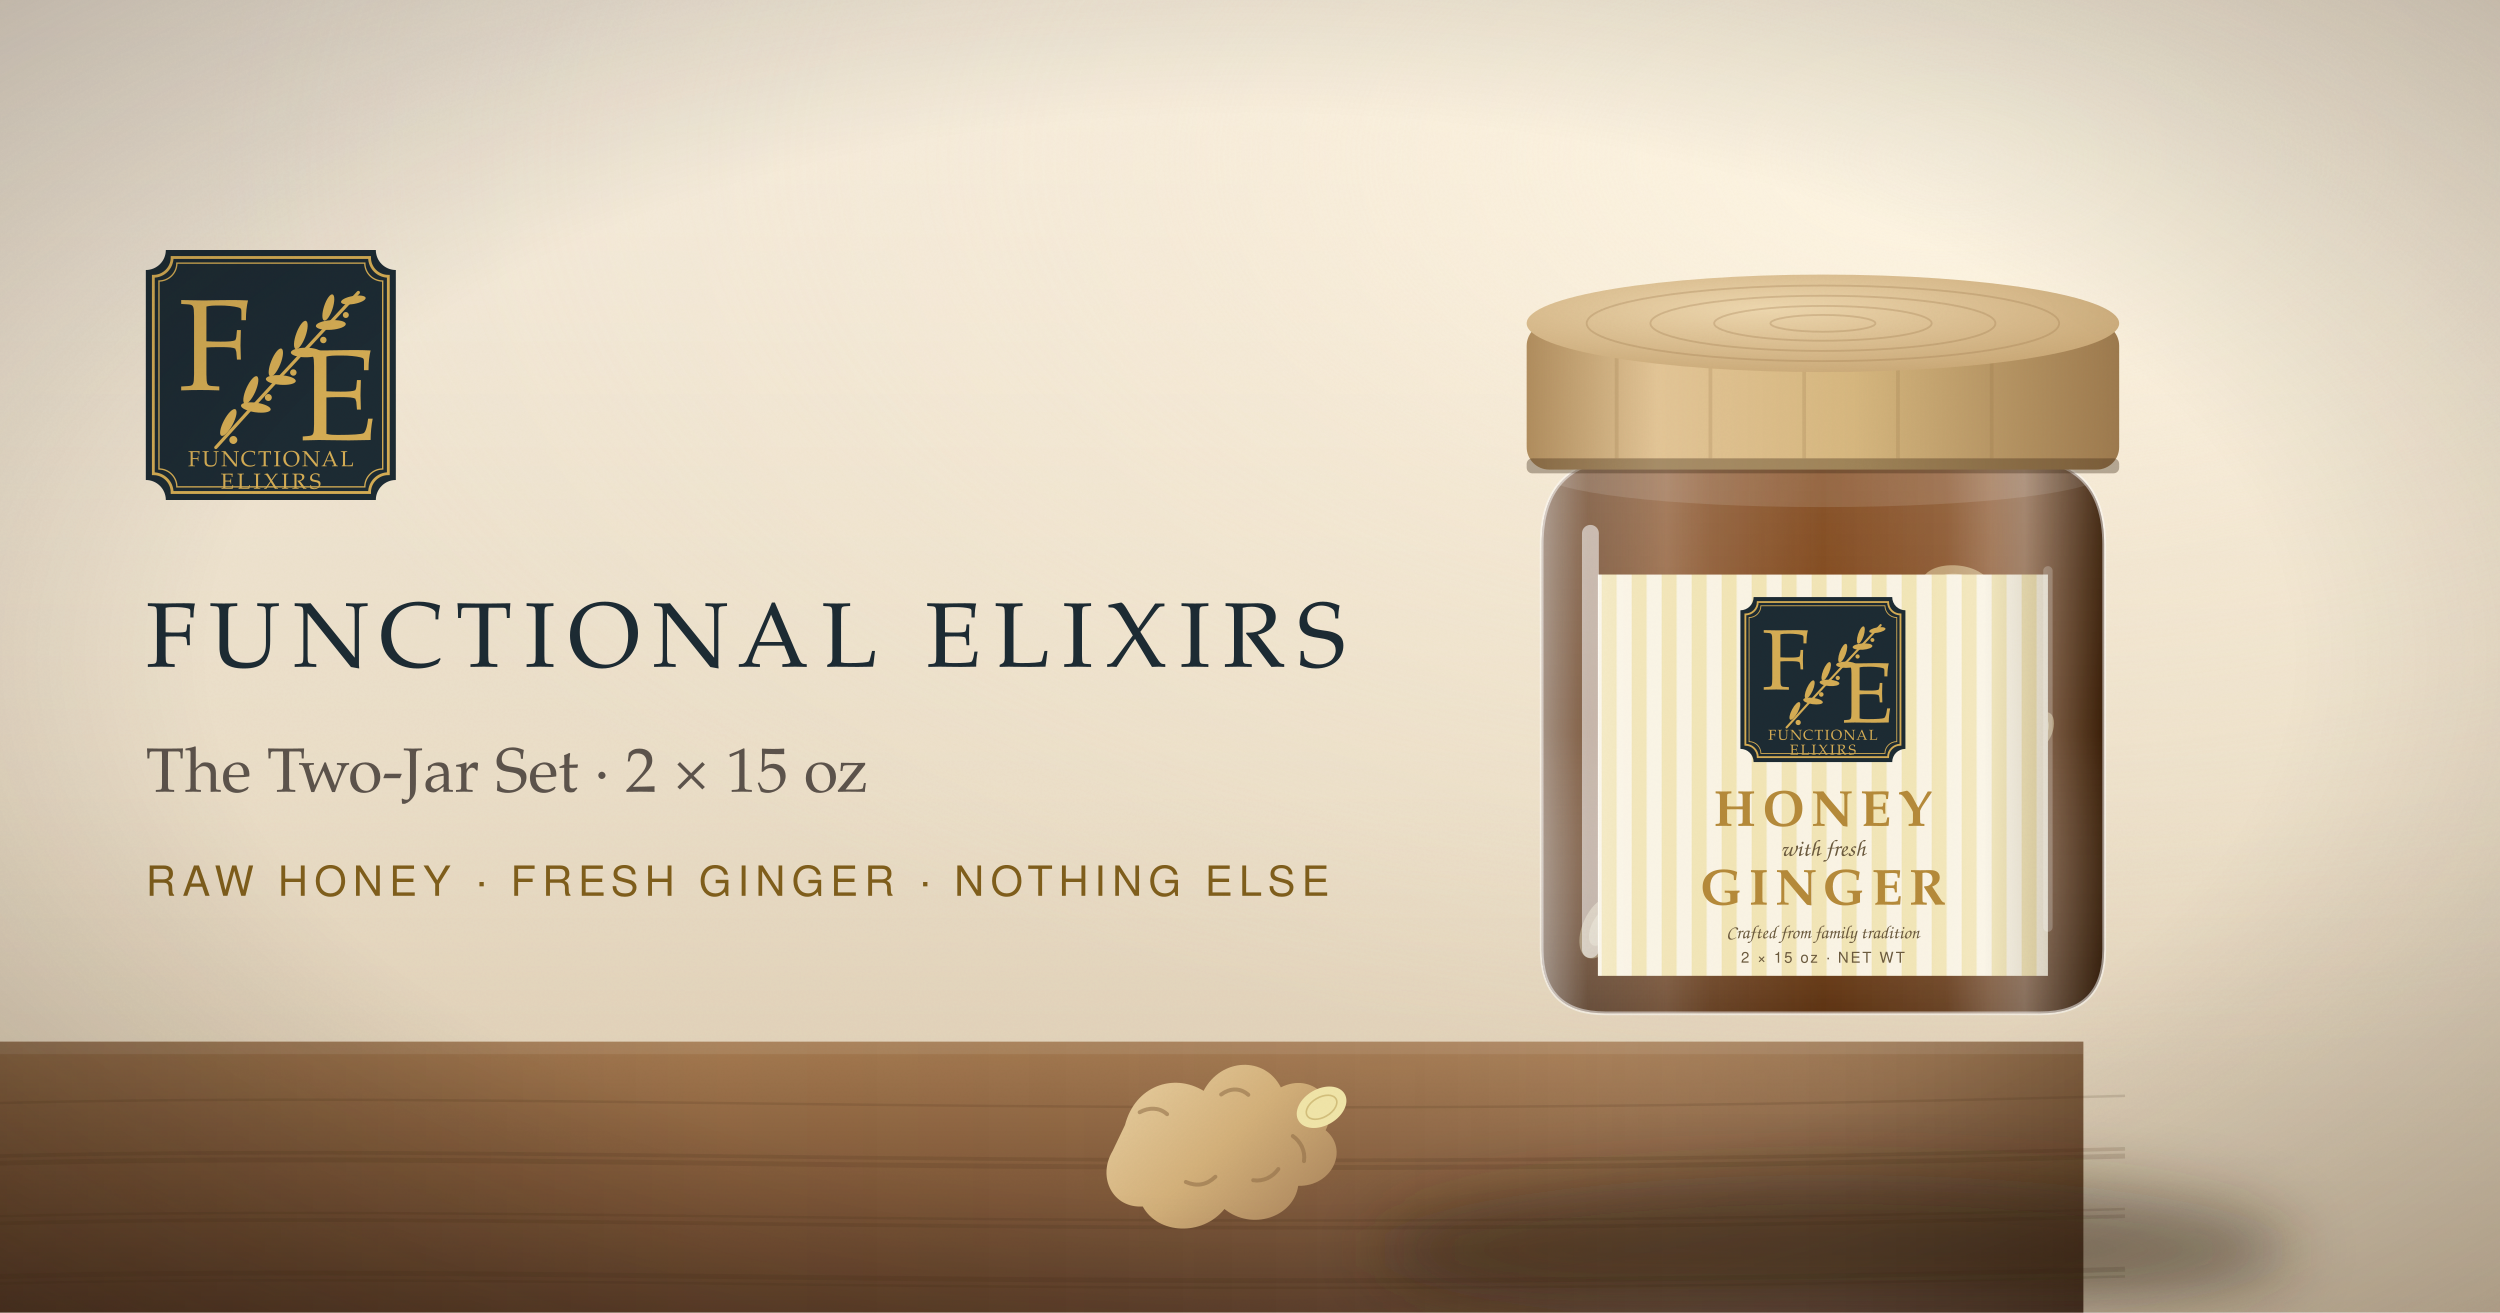
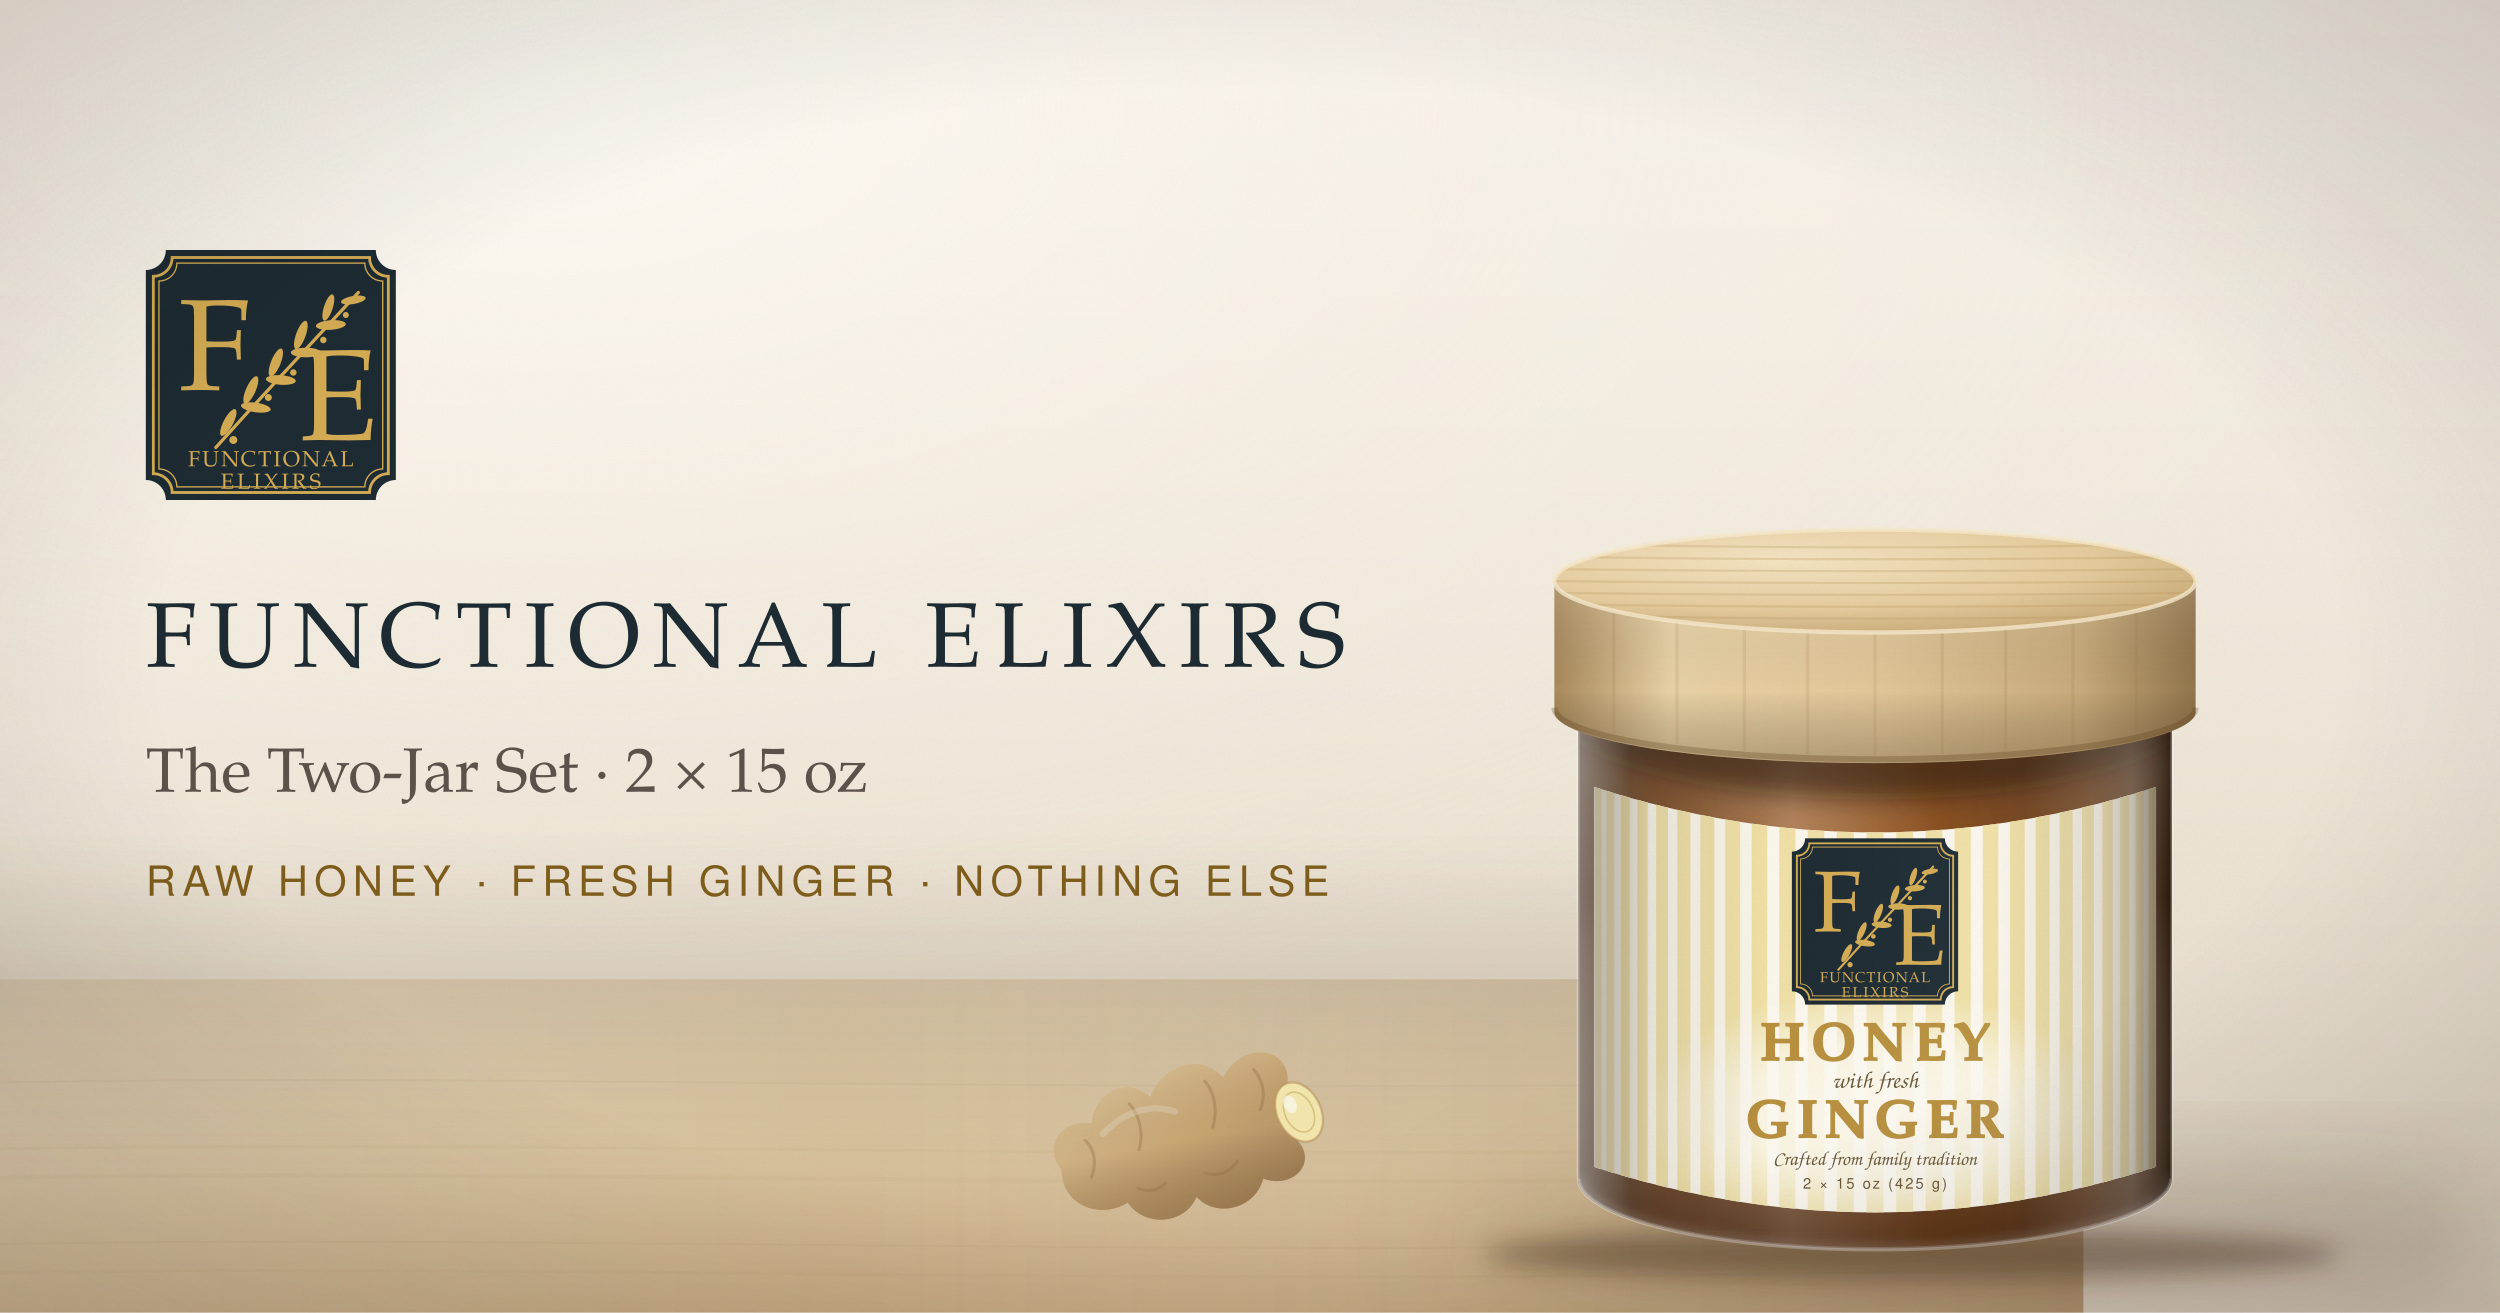
<svg xmlns="http://www.w3.org/2000/svg" viewBox="0 0 1200 630" width="1200" height="630">
  <defs>
    <linearGradient id="og-wall" x1="0" y1="0" x2="0" y2="1">
-       <stop offset="0" stop-color="#F5ECDD" />
-       <stop offset=".6" stop-color="#EADDC7" />
-       <stop offset="1" stop-color="#D8C7AC" />
-     </linearGradient>
-     <radialGradient id="og-window" cx=".78" cy=".12" r=".7">
-       <stop offset="0" stop-color="#FFF7E4" stop-opacity=".95" />
-       <stop offset=".45" stop-color="#FFF3DC" stop-opacity=".35" />
-       <stop offset="1" stop-color="#FFF3DC" stop-opacity="0" />
-     </radialGradient>
-     <linearGradient id="og-wood" x1="0" y1="0" x2="0" y2="1">
-       <stop offset="0" stop-color="#A57A50" />
-       <stop offset=".5" stop-color="#835B3A" />
-       <stop offset="1" stop-color="#5E3F29" />
-     </linearGradient>
-     <linearGradient id="og-woodx" x1="0" y1="0" x2="1" y2="0">
-       <stop offset="0" stop-color="#000" stop-opacity=".18" />
-       <stop offset=".35" stop-color="#000" stop-opacity="0" />
-       <stop offset=".75" stop-color="#fff" stop-opacity=".06" />
-       <stop offset="1" stop-color="#000" stop-opacity=".22" />
-     </linearGradient>
-     <linearGradient id="og-lid" x1="0" y1="0" x2="1" y2="0">
-       <stop offset="0" stop-color="#B08D5E" />
-       <stop offset=".22" stop-color="#E2C596" />
-       <stop offset=".55" stop-color="#D6B77F" />
-       <stop offset="1" stop-color="#9D7A4E" />
-     </linearGradient>
-     <radialGradient id="og-lidtop" cx=".4" cy=".35" r=".8">
-       <stop offset="0" stop-color="#EDD7AE" />
-       <stop offset="1" stop-color="#C5A26F" />
+       <stop offset="0" stop-color="#F7F2EA" />
+       <stop offset=".55" stop-color="#EFE7DA" />
+       <stop offset="1" stop-color="#E2D7C5" />
+     </linearGradient>
+     <radialGradient id="og-light" cx=".22" cy=".08" r=".75">
+       <stop offset="0" stop-color="#FFFCF5" stop-opacity=".9" />
+       <stop offset=".5" stop-color="#FFF9EE" stop-opacity=".25" />
+       <stop offset="1" stop-color="#FFF9EE" stop-opacity="0" />
+     </radialGradient>
+     <linearGradient id="og-table" x1="0" y1="0" x2="0" y2="1">
+       <stop offset="0" stop-color="#E6D5B8" />
+       <stop offset=".45" stop-color="#DBC5A1" />
+       <stop offset="1" stop-color="#C6AA82" />
+     </linearGradient>
+     <linearGradient id="og-tablex" x1="0" y1="0" x2="1" y2="0">
+       <stop offset="0" stop-color="#fff" stop-opacity=".16" />
+       <stop offset=".4" stop-color="#fff" stop-opacity="0" />
+       <stop offset="1" stop-color="#5a3f22" stop-opacity=".14" />
+     </linearGradient>
+     <linearGradient id="og-wallfoot" x1="0" y1="0" x2="0" y2="1">
+       <stop offset="0" stop-color="#5a4020" stop-opacity="0" />
+       <stop offset="1" stop-color="#5a4020" stop-opacity=".12" />
+     </linearGradient>
+     <linearGradient id="og-horizon" x1="0" y1="0" x2="0" y2="1">
+       <stop offset="0" stop-color="#4a3418" stop-opacity=".16" />
+       <stop offset="1" stop-color="#4a3418" stop-opacity="0" />
+     </linearGradient>
+     <linearGradient id="og-lidside" x1="0" y1="0" x2="1" y2="0">
+       <stop offset="0" stop-color="#A98A5C" />
+       <stop offset=".18" stop-color="#E9D2A6" />
+       <stop offset=".5" stop-color="#E3C89A" />
+       <stop offset=".82" stop-color="#C9AC7C" />
+       <stop offset="1" stop-color="#93764C" />
+     </linearGradient>
+     <linearGradient id="og-lidv" x1="0" y1="0" x2="0" y2="1">
+       <stop offset="0" stop-color="#fff" stop-opacity=".14" />
+       <stop offset=".6" stop-color="#000" stop-opacity="0" />
+       <stop offset="1" stop-color="#3a2a12" stop-opacity=".28" />
+     </linearGradient>
+     <radialGradient id="og-lidtop" cx=".36" cy=".3" r=".8">
+       <stop offset="0" stop-color="#F4E4C2" />
+       <stop offset=".6" stop-color="#E4CB9D" />
+       <stop offset="1" stop-color="#C5A672" />
    </radialGradient>
    <linearGradient id="og-honey" x1="0" y1="0" x2="1" y2="0">
-       <stop offset="0" stop-color="#4f280a" />
-       <stop offset=".22" stop-color="#976844" />
-       <stop offset=".5" stop-color="#7A3E0F" />
-       <stop offset=".8" stop-color="#875127" />
-       <stop offset="1" stop-color="#432208" />
+       <stop offset="0" stop-color="#2e1806" />
+       <stop offset=".14" stop-color="#62320c" />
+       <stop offset=".36" stop-color="#a27857" />
+       <stop offset=".6" stop-color="#7A3E0F" />
+       <stop offset=".86" stop-color="#5c2f0b" />
+       <stop offset="1" stop-color="#2b1605" />
    </linearGradient>
    <linearGradient id="og-honeyv" x1="0" y1="0" x2="0" y2="1">
+       <stop offset="0" stop-color="#fff" stop-opacity=".14" />
+       <stop offset=".35" stop-color="#fff" stop-opacity="0" />
+       <stop offset="1" stop-color="#1a0a02" stop-opacity=".45" />
+     </linearGradient>
+     <radialGradient id="og-glow" cx=".5" cy=".5" r=".5">
+       <stop offset="0" stop-color="#E08A32" stop-opacity=".55" />
+       <stop offset="1" stop-color="#E08A32" stop-opacity="0" />
+     </radialGradient>
+     <radialGradient id="og-surface" cx=".38" cy=".4" r=".7">
+       <stop offset="0" stop-color="#ad876a" />
+       <stop offset=".6" stop-color="#7A3E0F" />
+       <stop offset="1" stop-color="#3d1f08" />
+     </radialGradient>
+     <linearGradient id="og-glass" x1="0" y1="0" x2="1" y2="0">
+       <stop offset="0" stop-color="#fff" stop-opacity=".42" />
+       <stop offset=".09" stop-color="#fff" stop-opacity=".1" />
+       <stop offset=".3" stop-color="#fff" stop-opacity="0" />
+       <stop offset=".75" stop-color="#fff" stop-opacity=".04" />
+       <stop offset=".93" stop-color="#fff" stop-opacity=".22" />
+       <stop offset="1" stop-color="#1a0c04" stop-opacity=".35" />
+     </linearGradient>
+     <linearGradient id="og-paper" x1="0" y1="0" x2="1" y2="0">
+       <stop offset="0" stop-color="#2a1a0a" stop-opacity=".42" />
+       <stop offset=".1" stop-color="#2a1a0a" stop-opacity=".1" />
+       <stop offset=".3" stop-color="#2a1a0a" stop-opacity="0" />
+       <stop offset=".72" stop-color="#2a1a0a" stop-opacity="0" />
+       <stop offset=".9" stop-color="#2a1a0a" stop-opacity=".14" />
+       <stop offset="1" stop-color="#2a1a0a" stop-opacity=".46" />
+     </linearGradient>
+     <linearGradient id="og-wood" x1="0" y1="0" x2="1" y2="0">
+       <stop offset="0" stop-color="#A6835A" />
+       <stop offset=".35" stop-color="#E2C592" />
+       <stop offset=".7" stop-color="#D4B47E" />
+       <stop offset="1" stop-color="#9A7749" />
+     </linearGradient>
+     <linearGradient id="og-ceramic" x1="0" y1="0" x2="1" y2="0">
+       <stop offset="0" stop-color="#FFFDF8" />
+       <stop offset=".12" stop-color="#F8F3EA" />
+       <stop offset=".5" stop-color="#F1EADC" />
+       <stop offset=".85" stop-color="#CFC2AC" />
+       <stop offset="1" stop-color="#A89A83" />
+     </linearGradient>
+     <linearGradient id="og-ceramicv" x1="0" y1="0" x2="0" y2="1">
+       <stop offset="0" stop-color="#000" stop-opacity="0" />
+       <stop offset="1" stop-color="#5a4a36" stop-opacity=".22" />
+     </linearGradient>
+     <radialGradient id="og-tea" cx=".42" cy=".4" r=".68">
+       <stop offset="0" stop-color="#EBBD6C" />
+       <stop offset=".6" stop-color="#CD8E3F" />
+       <stop offset=".85" stop-color="#A5672A" />
+       <stop offset="1" stop-color="#6E3F14" />
+     </radialGradient>
+     <linearGradient id="og-gingerv" x1="0" y1="0" x2="0" y2="1">
      <stop offset="0" stop-color="#fff" stop-opacity=".1" />
-       <stop offset=".5" stop-color="#fff" stop-opacity="0" />
-       <stop offset="1" stop-color="#000" stop-opacity=".28" />
-     </linearGradient>
-     <linearGradient id="og-glass" x1="0" y1="0" x2="1" y2="0">
-       <stop offset="0" stop-color="#fff" stop-opacity=".5" />
-       <stop offset=".08" stop-color="#fff" stop-opacity=".16" />
-       <stop offset=".3" stop-color="#fff" stop-opacity="0" />
-       <stop offset=".72" stop-color="#fff" stop-opacity=".06" />
-       <stop offset=".86" stop-color="#fff" stop-opacity=".3" />
-       <stop offset="1" stop-color="#2a1a0a" stop-opacity=".3" />
-     </linearGradient>
-     <pattern id="og-stripe" width="16" height="10" patternUnits="userSpaceOnUse">
-       <rect width="16" height="10" fill="#FAF4E4" />
-       <rect width="8" height="10" fill="#F1E3AE" opacity=".85" />
-     </pattern>
+       <stop offset=".5" stop-color="#000" stop-opacity="0" />
+       <stop offset="1" stop-color="#4a2e14" stop-opacity=".3" />
+     </linearGradient>
+     <linearGradient id="og-rind" x1="0" y1="0" x2="0" y2="1">
+       <stop offset="0" stop-color="#F6DB63" />
+       <stop offset="1" stop-color="#CFA426" />
+     </linearGradient>
    <linearGradient id="og-ginger" x1="0" y1="0" x2="1" y2="1">
-       <stop offset="0" stop-color="#E7CFA0" />
-       <stop offset=".5" stop-color="#D3B07A" />
-       <stop offset="1" stop-color="#A9835A" />
-     </linearGradient>
-     <radialGradient id="og-tea" cx=".5" cy=".4" r=".7">
-       <stop offset="0" stop-color="#E4B25F" />
-       <stop offset=".7" stop-color="#C98A3A" />
-       <stop offset="1" stop-color="#8E5A22" />
-     </radialGradient>
-     <linearGradient id="og-ceramic" x1="0" y1="0" x2="1" y2="0">
-       <stop offset="0" stop-color="#FBF7EE" />
-       <stop offset=".5" stop-color="#F1EADB" />
-       <stop offset="1" stop-color="#CFC3AE" />
-     </linearGradient>
-     <linearGradient id="og-linen" x1="0" y1="0" x2="1" y2="1">
-       <stop offset="0" stop-color="#F7F2E8" />
-       <stop offset="1" stop-color="#E3D9C6" />
-     </linearGradient>
+       <stop offset="0" stop-color="#EBD6AC" />
+       <stop offset=".5" stop-color="#D5B27E" />
+       <stop offset="1" stop-color="#A88459" />
+     </linearGradient>
+     <radialGradient id="og-veil">
+       <stop offset="0" stop-color="#FDFAF2" stop-opacity=".92" />
+       <stop offset=".55" stop-color="#FDFAF2" stop-opacity=".78" />
+       <stop offset="1" stop-color="#FDFAF2" stop-opacity="0" />
+     </radialGradient>
    <radialGradient id="og-lemon" cx=".5" cy=".5" r=".5">
-       <stop offset="0" stop-color="#F9E58A" />
-       <stop offset=".78" stop-color="#F0CF4E" />
-       <stop offset=".82" stop-color="#FCF6D8" />
-       <stop offset=".9" stop-color="#F6E27A" />
+       <stop offset="0" stop-color="#FBEFA6" />
+       <stop offset=".72" stop-color="#F3D65E" />
+       <stop offset=".8" stop-color="#FCF6DA" />
+       <stop offset=".9" stop-color="#F1CF48" />
      <stop offset="1" stop-color="#D9B22E" />
    </radialGradient>
-     <radialGradient id="og-vig" cx=".5" cy=".5" r=".75">
-       <stop offset=".55" stop-color="#000" stop-opacity="0" />
-       <stop offset="1" stop-color="#2a1a10" stop-opacity=".28" />
-     </radialGradient>
-     <filter id="og-soft" x="-40%" y="-40%" width="180%" height="180%">
-       <feGaussianBlur stdDeviation="16" />
-     </filter>
-     <filter id="og-blur" x="-10%" y="-10%" width="120%" height="120%">
-       <feGaussianBlur stdDeviation="7" />
+     <radialGradient id="og-vig" cx=".5" cy=".5" r=".72">
+       <stop offset=".6" stop-color="#000" stop-opacity="0" />
+       <stop offset="1" stop-color="#3a2614" stop-opacity=".2" />
+     </radialGradient>
+     <filter id="og-soft" x="-50%" y="-80%" width="200%" height="260%">
+       <feGaussianBlur stdDeviation="18" />
+     </filter>
+     <filter id="og-softer" x="-50%" y="-80%" width="200%" height="260%">
+       <feGaussianBlur stdDeviation="34" />
+     </filter>
+     <filter id="og-contact" x="-30%" y="-80%" width="160%" height="260%">
+       <feGaussianBlur stdDeviation="6" />
+     </filter>
+     <filter id="og-glowf" x="-30%" y="-30%" width="160%" height="160%">
+       <feGaussianBlur stdDeviation="22" />
+     </filter>
+     <filter id="og-sweep" x="-100%" y="-10%" width="300%" height="120%">
+       <feGaussianBlur stdDeviation="3" />
+     </filter>
+     <filter id="og-steam" x="-50%" y="-50%" width="200%" height="200%">
+       <feGaussianBlur stdDeviation="5" />
    </filter>
    <filter id="og-dof" x="-10%" y="-10%" width="120%" height="120%">
-       <feGaussianBlur stdDeviation="3.2" />
-     </filter>
-     <filter id="og-steam" x="-50%" y="-50%" width="200%" height="200%">
-       <feGaussianBlur stdDeviation="4" />
+       <feGaussianBlur stdDeviation="4.5" />
    </filter>
    <filter id="og-grain">
-       <feTurbulence type="fractalNoise" baseFrequency=".9" numOctaves="2" seed="7" />
-       <feColorMatrix values="0 0 0 0 .5 0 0 0 0 .45 0 0 0 0 .4 0 0 0 .07 0" />
-     </filter>
-     <clipPath id="og-jarclip">
-       <path d="M0 46 Q0 0 46 0 H254 Q300 0 300 46 V262 Q300 296 266 296 H34 Q0 296 0 262 Z" />
+       <feTurbulence type="fractalNoise" baseFrequency=".85" numOctaves="2" seed="11" />
+       <feColorMatrix values="0 0 0 0 .45 0 0 0 0 .4 0 0 0 0 .35 0 0 0 .06 0" />
+     </filter>
+     <clipPath id="og-body">
+       <path d="M-150 10 Q-150 -4 -136 -4 H136 Q150 -4 150 10 V236 A150 36 0 0 1 -150 236 Z" />
+     </clipPath>
+     <clipPath id="og-label">
+       <path d="M-142 38 Q0 84 142 38 V230 Q0 276 -142 230 Z" />
    </clipPath>
  </defs>
  <rect width="1200" height="630" fill="url(#og-wall)" />
-   <rect width="1200" height="630" fill="url(#og-window)" />
-   <rect x="0" y="500" width="1000" height="130" fill="url(#og-wood)" />
-   <rect x="0" y="500" width="1000" height="130" fill="url(#og-woodx)" />
-   <path d="M-20 530 C 250 522, 520 540, 1020 526" fill="none" stroke="#3a2415" stroke-opacity=".14" stroke-width="1.2" />
-   <path d="M-20 555.444 C 250 547.444, 520 565.444, 1020 551.444" fill="none" stroke="#3a2415" stroke-opacity=".14" stroke-width="1.8" />
-   <path d="M-20 558.889 C 250 550.889, 520 568.889, 1020 554.889" fill="none" stroke="#3a2415" stroke-opacity=".14" stroke-width="2.4" />
-   <path d="M-20 584.333 C 250 576.333, 520 594.333, 1020 580.333" fill="none" stroke="#3a2415" stroke-opacity=".14" stroke-width="1.2" />
-   <path d="M-20 587.778 C 250 579.778, 520 597.778, 1020 583.778" fill="none" stroke="#3a2415" stroke-opacity=".14" stroke-width="1.8" />
-   <path d="M-20 613.222 C 250 605.222, 520 623.222, 1020 609.222" fill="none" stroke="#3a2415" stroke-opacity=".14" stroke-width="2.4" />
-   <path d="M-20 616.667 C 250 608.667, 520 626.667, 1020 612.667" fill="none" stroke="#3a2415" stroke-opacity=".14" stroke-width="1.2" />
-   <path d="M-20 642.111 C 250 634.111, 520 652.111, 1020 638.111" fill="none" stroke="#3a2415" stroke-opacity=".14" stroke-width="1.8" />
-   <path d="M-20 645.556 C 250 637.556, 520 655.556, 1020 641.556" fill="none" stroke="#3a2415" stroke-opacity=".14" stroke-width="2.4" />
-   <rect x="0" y="500" width="1000" height="6" fill="#fff" opacity=".08" />
-   <ellipse class="" cx="880" cy="600" rx="220" ry="36" fill="#2a1a0e" opacity="0.45" filter="url(#og-soft)" />
-   <g class="float">
-     <g transform="translate(740 220) scale(0.9)">
-       <g clip-path="url(#og-jarclip)">
-         <rect x="0" y="0" width="300" height="296" fill="url(#og-honey)" />
-         <ellipse cx="216" cy="162" rx="10" ry="5.5" fill="#E9D8A6" opacity=".55" transform="rotate(0 216 162)" />
-         <ellipse cx="216" cy="162" rx="6" ry="3" fill="#F3E7BF" opacity=".5" transform="rotate(0 216 162)" />
-         <ellipse cx="73" cy="223" rx="14" ry="7.7" fill="#E9D8A6" opacity=".55" transform="rotate(37 73 223)" />
-         <ellipse cx="73" cy="223" rx="8.4" ry="4.2" fill="#F3E7BF" opacity=".5" transform="rotate(37 73 223)" />
-         <ellipse cx="170" cy="84" rx="18" ry="9.9" fill="#E9D8A6" opacity=".55" transform="rotate(74 170 84)" />
-         <ellipse cx="170" cy="84" rx="10.8" ry="5.4" fill="#F3E7BF" opacity=".5" transform="rotate(74 170 84)" />
-         <ellipse cx="267" cy="145" rx="10" ry="5.5" fill="#E9D8A6" opacity=".55" transform="rotate(111 267 145)" />
-         <ellipse cx="267" cy="145" rx="6" ry="3" fill="#F3E7BF" opacity=".5" transform="rotate(111 267 145)" />
-         <ellipse cx="124" cy="206" rx="14" ry="7.7" fill="#E9D8A6" opacity=".55" transform="rotate(148 124 206)" />
-         <ellipse cx="124" cy="206" rx="8.4" ry="4.2" fill="#F3E7BF" opacity=".5" transform="rotate(148 124 206)" />
-         <ellipse cx="221" cy="67" rx="18" ry="9.9" fill="#E9D8A6" opacity=".55" transform="rotate(5 221 67)" />
-         <ellipse cx="221" cy="67" rx="10.8" ry="5.4" fill="#F3E7BF" opacity=".5" transform="rotate(5 221 67)" />
-         <ellipse cx="78" cy="128" rx="10" ry="5.5" fill="#E9D8A6" opacity=".55" transform="rotate(42 78 128)" />
-         <ellipse cx="78" cy="128" rx="6" ry="3" fill="#F3E7BF" opacity=".5" transform="rotate(42 78 128)" />
-         <ellipse cx="175" cy="189" rx="14" ry="7.7" fill="#E9D8A6" opacity=".55" transform="rotate(79 175 189)" />
-         <ellipse cx="175" cy="189" rx="8.4" ry="4.2" fill="#F3E7BF" opacity=".5" transform="rotate(79 175 189)" />
-         <ellipse cx="32" cy="250" rx="18" ry="9.9" fill="#E9D8A6" opacity=".55" transform="rotate(116 32 250)" />
-         <ellipse cx="32" cy="250" rx="10.8" ry="5.4" fill="#F3E7BF" opacity=".5" transform="rotate(116 32 250)" />
-         <rect x="0" y="0" width="300" height="296" fill="url(#og-honeyv)" />
-         <ellipse cx="150" cy="8" rx="150" ry="18" fill="#fff" opacity=".12" />
-       </g>
-       <path d="M0 46 Q0 0 46 0 H254 Q300 0 300 46 V262 Q300 296 266 296 H34 Q0 296 0 262 Z" fill="url(#og-glass)" />
-       <path d="M0 46 Q0 0 46 0 H254 Q300 0 300 46 V262 Q300 296 266 296 H34 Q0 296 0 262 Z" fill="none" stroke="#fff" stroke-opacity=".5" stroke-width="2" />
-       <g>
-         <rect x="30" y="62" width="240" height="214" fill="url(#og-stripe)" />
-         <rect x="30" y="62" width="240" height="214" fill="url(#og-glass)" opacity=".5" />
-         <svg x="106" y="74" viewBox="0 0 200 200" width="88" height="88" role="img" aria-labelledby="og-lm-t" class="fe-mark">
-           <path d="M16 0H184A16 16 0 0 0 200 16V184A16 16 0 0 0 184 200H16A16 16 0 0 0 0 184V16A16 16 0 0 0 16 0Z" fill="#1D2B33" />
-           <path d="M16 0H184A16 16 0 0 0 200 16V184A16 16 0 0 0 184 200H16A16 16 0 0 0 0 184V16A16 16 0 0 0 16 0Z" fill="none" stroke="#D4AC54" stroke-width="2.4" transform="translate(100 100) scale(.94) translate(-100 -100)" />
-           <path d="M16 0H184A16 16 0 0 0 200 16V184A16 16 0 0 0 184 200H16A16 16 0 0 0 0 184V16A16 16 0 0 0 16 0Z" fill="none" stroke="#D4AC54" stroke-width="1.2" transform="translate(100 100) scale(.895) translate(-100 -100)" />
-           <text x="26" y="112" font-family="Iowan Old Style, Palatino Linotype, Palatino, Georgia, serif" font-size="104" fill="#D4AC54">F</text>
-           <text x="122" y="152" font-family="Iowan Old Style, Palatino Linotype, Palatino, Georgia, serif" font-size="104" fill="#D4AC54">E</text>
-           <g>
-             <path d="M56 158 C 90 120, 120 88, 170 34" fill="none" stroke="#D4AC54" stroke-width="2.6" stroke-linecap="round" />
-             <ellipse cx="66" cy="138" rx="12" ry="3.84" transform="rotate(-62 66 138)" fill="#D4AC54" />
-             <ellipse cx="88" cy="126" rx="12" ry="3.84" transform="rotate(8 88 126)" fill="#D4AC54" />
-             <ellipse cx="84" cy="112" rx="12" ry="3.84" transform="rotate(-66 84 112)" fill="#D4AC54" />
-             <ellipse cx="108" cy="104" rx="12" ry="3.84" transform="rotate(4 108 104)" fill="#D4AC54" />
-             <ellipse cx="104" cy="90" rx="12" ry="3.84" transform="rotate(-68 104 90)" fill="#D4AC54" />
-             <ellipse cx="128" cy="82" rx="12" ry="3.84" transform="rotate(0 128 82)" fill="#D4AC54" />
-             <ellipse cx="124" cy="68" rx="12" ry="3.84" transform="rotate(-70 124 68)" fill="#D4AC54" />
-             <ellipse cx="148" cy="60" rx="12" ry="3.84" transform="rotate(-4 148 60)" fill="#D4AC54" />
-             <ellipse cx="146" cy="46" rx="11" ry="3.52" transform="rotate(-72 146 46)" fill="#D4AC54" />
-             <ellipse cx="166" cy="40" rx="10" ry="3.2" transform="rotate(-10 166 40)" fill="#D4AC54" />
-             <circle cx="70" cy="152" r="3.2" fill="#D4AC54" />
-             <circle cx="98" cy="118" r="2.8" fill="#D4AC54" />
-             <circle cx="118" cy="98" r="2.6" fill="#D4AC54" />
-             <circle cx="142" cy="72" r="2.6" fill="#D4AC54" />
-             <circle cx="160" cy="52" r="2.4" fill="#D4AC54" />
-           </g>
-           <text x="100" y="173" text-anchor="middle" font-family="Iowan Old Style, Palatino Linotype, Palatino, Georgia, serif" font-size="17.5" letter-spacing="1.6" fill="#D4AC54">FUNCTIONAL</text>
-           <text x="100" y="191" text-anchor="middle" font-family="Iowan Old Style, Palatino Linotype, Palatino, Georgia, serif" font-size="17.5" letter-spacing="2.4" fill="#D4AC54">ELIXIRS</text>
-         </svg>
-         <text x="150" y="196" text-anchor="middle" font-family="Iowan Old Style, Palatino Linotype, Palatino, Georgia, serif" font-size="27" letter-spacing="3.5" fill="#B58A3A" font-weight="600">HONEY</text>
-         <text x="150" y="212" text-anchor="middle" font-family="Snell Roundhand, Brush Script MT, Segoe Script, cursive" font-size="12.5" fill="#6B5A3E" font-style="italic">with fresh</text>
-         <text x="150" y="238" text-anchor="middle" font-family="Iowan Old Style, Palatino Linotype, Palatino, Georgia, serif" font-size="27" letter-spacing="3.5" fill="#B58A3A" font-weight="600">GINGER</text>
-         <text x="150" y="256" text-anchor="middle" font-family="Snell Roundhand, Brush Script MT, Segoe Script, cursive" font-size="10" fill="#6B5A3E" font-style="italic">Crafted from family tradition</text>
-         <text x="150" y="269" text-anchor="middle" font-family="-apple-system, Segoe UI, Helvetica, Arial, sans-serif" font-size="8" letter-spacing="1" fill="#6B5A3E">2 × 15 oz · NET WT</text>
-       </g>
-       <path class="glass-sweep" d="M26 40 L 26 262" stroke="#fff" stroke-opacity=".55" stroke-width="9" stroke-linecap="round" />
-       <path d="M270 60 L 270 250" stroke="#fff" stroke-opacity=".22" stroke-width="5" stroke-linecap="round" />
-       <g>
-         <rect x="-8" y="-72" width="316" height="78" rx="12" fill="url(#og-lid)" />
-         <path d="M40 -66 v 66" stroke="#8F6D42" stroke-opacity=".18" stroke-width="2" />
-         <path d="M90 -66 v 66" stroke="#8F6D42" stroke-opacity=".18" stroke-width="2" />
-         <path d="M140 -66 v 66" stroke="#8F6D42" stroke-opacity=".18" stroke-width="2" />
-         <path d="M190 -66 v 66" stroke="#8F6D42" stroke-opacity=".18" stroke-width="2" />
-         <path d="M240 -66 v 66" stroke="#8F6D42" stroke-opacity=".18" stroke-width="2" />
-         <ellipse cx="150" cy="-72" rx="158" ry="26" fill="url(#og-lidtop)" />
-         <ellipse cx="150" cy="-72" rx="126" ry="20.16" fill="none" stroke="#9D7A4E" stroke-opacity=".3" />
-         <ellipse cx="150" cy="-72" rx="92" ry="14.72" fill="none" stroke="#9D7A4E" stroke-opacity=".3" />
-         <ellipse cx="150" cy="-72" rx="58" ry="9.28" fill="none" stroke="#9D7A4E" stroke-opacity=".3" />
-         <ellipse cx="150" cy="-72" rx="28" ry="4.48" fill="none" stroke="#9D7A4E" stroke-opacity=".3" />
-         <rect x="-8" y="0" width="316" height="8" rx="3" fill="#3a2410" opacity=".35" />
-       </g>
+   <rect width="1200" height="630" fill="url(#og-light)" />
+   <rect x="0" y="400" width="1000" height="70" fill="url(#og-wallfoot)" />
+   <rect x="0" y="470" width="1000" height="160" fill="url(#og-table)" />
+   <rect x="0" y="470" width="1000" height="160" fill="url(#og-tablex)" />
+   <path d="M-20 520 C 260 514, 560 528, 1020 517" fill="none" stroke="#8a6a44" stroke-opacity=".06" stroke-width="1" />
+   <path d="M-20 551.857 C 260 545.857, 560 559.857, 1020 548.857" fill="none" stroke="#8a6a44" stroke-opacity=".04" stroke-width="1.5" />
+   <path d="M-20 565.714 C 260 559.714, 560 573.714, 1020 562.714" fill="none" stroke="#8a6a44" stroke-opacity=".04" stroke-width="2" />
+   <path d="M-20 597.571 C 260 591.571, 560 605.571, 1020 594.571" fill="none" stroke="#8a6a44" stroke-opacity=".06" stroke-width="1" />
+   <path d="M-20 611.429 C 260 605.429, 560 619.429, 1020 608.429" fill="none" stroke="#8a6a44" stroke-opacity=".04" stroke-width="1.5" />
+   <path d="M-20 643.286 C 260 637.286, 560 651.286, 1020 640.286" fill="none" stroke="#8a6a44" stroke-opacity=".04" stroke-width="2" />
+   <path d="M-20 657.143 C 260 651.143, 560 665.143, 1020 654.143" fill="none" stroke="#8a6a44" stroke-opacity=".06" stroke-width="1" />
+   <rect x="0" y="470" width="1000" height="90" fill="url(#og-horizon)" />
+   <ellipse class="" cx="1019.7" cy="608" rx="313.5" ry="30.4" fill="#3a2410" opacity="0.32" filter="url(#og-softer)" />
+   <ellipse class="" cx="918" cy="602" rx="205.2" ry="12.35" fill="#3a2410" opacity="0.42" filter="url(#og-contact)" />
+   <g class="float" transform="translate(900 341.6) scale(0.95)">
+     <g clip-path="url(#og-body)">
+       <rect x="-150" y="-4" width="300" height="280" fill="url(#og-honey)" />
+       <ellipse cx="-30" cy="130" rx="90" ry="120" fill="url(#og-glow)" filter="url(#og-glowf)" />
+       <rect x="-150" y="-4" width="300" height="280" fill="url(#og-honeyv)" />
+       <ellipse cx="0" cy="0" rx="160" ry="44" fill="#1a0a02" opacity=".55" filter="url(#og-contact)" />
+       <path d="M-150 236 A150 36 0 0 0 150 236" fill="none" stroke="#fff" stroke-opacity=".2" stroke-width="5" filter="url(#og-sweep)" />
+     </g>
+     <g clip-path="url(#og-label)">
+       <path d="M-142 38 Q0 84 142 38 V230 Q0 276 -142 230 Z" fill="#FBF7EC" />
+       <path d="M-147.8 30V280" stroke="#EFE0A6" stroke-width="1.5" />
+       <path d="M-144.5 30V280" stroke="#EFE0A6" stroke-width="2.3" />
+       <path d="M-139.8 30V280" stroke="#EFE0A6" stroke-width="3.1" />
+       <path d="M-133.7 30V280" stroke="#EFE0A6" stroke-width="3.9" />
+       <path d="M-126.2 30V280" stroke="#EFE0A6" stroke-width="4.6" />
+       <path d="M-117.5 30V280" stroke="#EFE0A6" stroke-width="5.3" />
+       <path d="M-107.6 30V280" stroke="#EFE0A6" stroke-width="6" />
+       <path d="M-96.6 30V280" stroke="#EFE0A6" stroke-width="6.6" />
+       <path d="M-84.7 30V280" stroke="#EFE0A6" stroke-width="7.1" />
+       <path d="M-71.9 30V280" stroke="#EFE0A6" stroke-width="7.5" />
+       <path d="M-58.4 30V280" stroke="#EFE0A6" stroke-width="7.9" />
+       <path d="M-44.3 30V280" stroke="#EFE0A6" stroke-width="8.2" />
+       <path d="M-29.8 30V280" stroke="#EFE0A6" stroke-width="8.4" />
+       <path d="M-15 30V280" stroke="#EFE0A6" stroke-width="8.6" />
+       <path d="M0 30V280" stroke="#EFE0A6" stroke-width="8.6" />
+       <path d="M15 30V280" stroke="#EFE0A6" stroke-width="8.6" />
+       <path d="M29.8 30V280" stroke="#EFE0A6" stroke-width="8.4" />
+       <path d="M44.3 30V280" stroke="#EFE0A6" stroke-width="8.2" />
+       <path d="M58.4 30V280" stroke="#EFE0A6" stroke-width="7.9" />
+       <path d="M71.9 30V280" stroke="#EFE0A6" stroke-width="7.5" />
+       <path d="M84.7 30V280" stroke="#EFE0A6" stroke-width="7.1" />
+       <path d="M96.6 30V280" stroke="#EFE0A6" stroke-width="6.6" />
+       <path d="M107.6 30V280" stroke="#EFE0A6" stroke-width="6" />
+       <path d="M117.5 30V280" stroke="#EFE0A6" stroke-width="5.3" />
+       <path d="M126.2 30V280" stroke="#EFE0A6" stroke-width="4.6" />
+       <path d="M133.7 30V280" stroke="#EFE0A6" stroke-width="3.9" />
+       <path d="M139.8 30V280" stroke="#EFE0A6" stroke-width="3.1" />
+       <path d="M144.5 30V280" stroke="#EFE0A6" stroke-width="2.3" />
+       <path d="M147.8 30V280" stroke="#EFE0A6" stroke-width="1.5" />
+       <ellipse cx="0" cy="202" rx="118" ry="62" fill="url(#og-veil)" />
+       <svg x="-42" y="64" viewBox="0 0 200 200" width="84" height="84" role="img" aria-labelledby="og-lm-t" class="fe-mark">
+         <path d="M16 0H184A16 16 0 0 0 200 16V184A16 16 0 0 0 184 200H16A16 16 0 0 0 0 184V16A16 16 0 0 0 16 0Z" fill="#1D2B33" />
+         <path d="M16 0H184A16 16 0 0 0 200 16V184A16 16 0 0 0 184 200H16A16 16 0 0 0 0 184V16A16 16 0 0 0 16 0Z" fill="none" stroke="#D4AC54" stroke-width="2.4" transform="translate(100 100) scale(.94) translate(-100 -100)" />
+         <path d="M16 0H184A16 16 0 0 0 200 16V184A16 16 0 0 0 184 200H16A16 16 0 0 0 0 184V16A16 16 0 0 0 16 0Z" fill="none" stroke="#D4AC54" stroke-width="1.2" transform="translate(100 100) scale(.895) translate(-100 -100)" />
+         <text x="26" y="112" font-family="Iowan Old Style, Palatino Linotype, Palatino, Georgia, serif" font-size="104" fill="#D4AC54">F</text>
+         <text x="122" y="152" font-family="Iowan Old Style, Palatino Linotype, Palatino, Georgia, serif" font-size="104" fill="#D4AC54">E</text>
+         <g>
+           <path d="M56 158 C 90 120, 120 88, 170 34" fill="none" stroke="#D4AC54" stroke-width="2.6" stroke-linecap="round" />
+           <ellipse cx="66" cy="138" rx="12" ry="3.84" transform="rotate(-62 66 138)" fill="#D4AC54" />
+           <ellipse cx="88" cy="126" rx="12" ry="3.84" transform="rotate(8 88 126)" fill="#D4AC54" />
+           <ellipse cx="84" cy="112" rx="12" ry="3.84" transform="rotate(-66 84 112)" fill="#D4AC54" />
+           <ellipse cx="108" cy="104" rx="12" ry="3.84" transform="rotate(4 108 104)" fill="#D4AC54" />
+           <ellipse cx="104" cy="90" rx="12" ry="3.84" transform="rotate(-68 104 90)" fill="#D4AC54" />
+           <ellipse cx="128" cy="82" rx="12" ry="3.84" transform="rotate(0 128 82)" fill="#D4AC54" />
+           <ellipse cx="124" cy="68" rx="12" ry="3.84" transform="rotate(-70 124 68)" fill="#D4AC54" />
+           <ellipse cx="148" cy="60" rx="12" ry="3.84" transform="rotate(-4 148 60)" fill="#D4AC54" />
+           <ellipse cx="146" cy="46" rx="11" ry="3.52" transform="rotate(-72 146 46)" fill="#D4AC54" />
+           <ellipse cx="166" cy="40" rx="10" ry="3.2" transform="rotate(-10 166 40)" fill="#D4AC54" />
+           <circle cx="70" cy="152" r="3.2" fill="#D4AC54" />
+           <circle cx="98" cy="118" r="2.8" fill="#D4AC54" />
+           <circle cx="118" cy="98" r="2.6" fill="#D4AC54" />
+           <circle cx="142" cy="72" r="2.6" fill="#D4AC54" />
+           <circle cx="160" cy="52" r="2.4" fill="#D4AC54" />
+         </g>
+         <text x="100" y="173" text-anchor="middle" font-family="Iowan Old Style, Palatino Linotype, Palatino, Georgia, serif" font-size="17.5" letter-spacing="1.6" fill="#D4AC54">FUNCTIONAL</text>
+         <text x="100" y="191" text-anchor="middle" font-family="Iowan Old Style, Palatino Linotype, Palatino, Georgia, serif" font-size="17.5" letter-spacing="2.4" fill="#D4AC54">ELIXIRS</text>
+       </svg>
+       <text x="0" y="176" text-anchor="middle" font-family="Iowan Old Style, Palatino Linotype, Palatino, Georgia, serif" font-size="27" letter-spacing="3.4" fill="#B8903E" font-weight="700" stroke="#B8903E" stroke-width=".8">HONEY</text>
+       <text x="0" y="190" text-anchor="middle" font-family="Snell Roundhand, Brush Script MT, Segoe Script, cursive" font-size="12" fill="#6B5A3E" font-style="italic">with fresh</text>
+       <text x="0" y="215" text-anchor="middle" font-family="Iowan Old Style, Palatino Linotype, Palatino, Georgia, serif" font-size="27" letter-spacing="3.4" fill="#B8903E" font-weight="700" stroke="#B8903E" stroke-width=".8">GINGER</text>
+       <text x="0" y="229" text-anchor="middle" font-family="Snell Roundhand, Brush Script MT, Segoe Script, cursive" font-size="10" fill="#6B5A3E" font-style="italic">Crafted from family tradition</text>
+       <text x="0" y="241" text-anchor="middle" font-family="-apple-system, Segoe UI, Helvetica, Arial, sans-serif" font-size="7.5" letter-spacing="1" fill="#6B5A3E">2 × 15 oz (425 g)</text>
+       <path d="M-142 38 Q0 84 142 38 V230 Q0 276 -142 230 Z" fill="url(#og-paper)" />
+     </g>
+     <path d="M-150 10 Q-150 -4 -136 -4 H136 Q150 -4 150 10 V236 A150 36 0 0 1 -150 236 Z" fill="url(#og-glass)" />
+     <g clip-path="url(#og-body)">
+       <path class="glass-sweep" d="M-120 22 V246" stroke="#fff" stroke-opacity=".5" stroke-width="13" stroke-linecap="round" filter="url(#og-sweep)" />
+       <path d="M134 60 V232" stroke="#fff" stroke-opacity=".16" stroke-width="5" stroke-linecap="round" filter="url(#og-sweep)" />
+       <path d="M-150 236 A150 36 0 0 0 150 236" fill="none" stroke="#fff" stroke-opacity=".18" stroke-width="3" />
+     </g>
+     <path d="M-150 10 Q-150 -4 -136 -4 H136 Q150 -4 150 10 V236 A150 36 0 0 1 -150 236 Z" fill="none" stroke="#fff" stroke-opacity=".28" stroke-width="1.5" />
+     <g>
+       <path d="M-162 -66 V0 A162 26 0 0 0 162 0 V-66 Z" fill="url(#og-lidside)" />
+       <path d="M-162 -66 V0 A162 26 0 0 0 162 0 V-66 Z" fill="url(#og-lidv)" />
+       <path d="M-132 -58V11.1" stroke="#8F6D42" stroke-opacity=".14" stroke-width="1.6" />
+       <path d="M-100 -58V16.5" stroke="#8F6D42" stroke-opacity=".14" stroke-width="1.6" />
+       <path d="M-66 -58V19.7" stroke="#8F6D42" stroke-opacity=".14" stroke-width="1.6" />
+       <path d="M-34 -58V21.4" stroke="#8F6D42" stroke-opacity=".14" stroke-width="1.6" />
+       <path d="M0 -58V22" stroke="#8F6D42" stroke-opacity=".14" stroke-width="1.6" />
+       <path d="M34 -58V21.4" stroke="#8F6D42" stroke-opacity=".14" stroke-width="1.6" />
+       <path d="M66 -58V19.7" stroke="#8F6D42" stroke-opacity=".14" stroke-width="1.6" />
+       <path d="M100 -58V16.5" stroke="#8F6D42" stroke-opacity=".14" stroke-width="1.6" />
+       <path d="M132 -58V11.1" stroke="#8F6D42" stroke-opacity=".14" stroke-width="1.6" />
+       <ellipse cx="0" cy="-66" rx="162" ry="26" fill="url(#og-lidtop)" />
+       <path d="M-116.9 -84 Q0 -82 116.9 -84" fill="none" stroke="#B8975F" stroke-opacity=".28" stroke-width="1.1" />
+       <path d="M-143.7 -78 Q0 -76 143.7 -78" fill="none" stroke="#B8975F" stroke-opacity=".28" stroke-width="1.1" />
+       <path d="M-157.6 -72 Q0 -70 157.6 -72" fill="none" stroke="#B8975F" stroke-opacity=".28" stroke-width="1.1" />
+       <path d="M-162 -66 Q0 -64 162 -66" fill="none" stroke="#B8975F" stroke-opacity=".28" stroke-width="1.1" />
+       <path d="M-157.6 -60 Q0 -58 157.6 -60" fill="none" stroke="#B8975F" stroke-opacity=".28" stroke-width="1.1" />
+       <path d="M-143.7 -54 Q0 -52 143.7 -54" fill="none" stroke="#B8975F" stroke-opacity=".28" stroke-width="1.1" />
+       <path d="M-116.9 -48 Q0 -46 116.9 -48" fill="none" stroke="#B8975F" stroke-opacity=".28" stroke-width="1.1" />
+       <ellipse cx="0" cy="-66" rx="162" ry="26" fill="none" stroke="#F6E8CB" stroke-opacity=".8" stroke-width="2.2" />
+       <path d="M-162 -2 A162 26 0 0 0 162 -2" fill="none" stroke="#5a3d1c" stroke-opacity=".28" stroke-width="3" />
    </g>
  </g>
-   <g transform="translate(540 540) rotate(-10) scale(0.8)">
-     <path d="M0 0 c 10 -22 34 -26 50 -12 c 14 -18 40 -14 46 6 c 20 -6 34 14 22 30 c 12 14 -2 34 -22 30 c -6 18 -32 22 -46 6 c -16 14 -42 8 -48 -10 c -18 -2 -24 -22 -12 -36 Z" fill="url(#og-ginger)" />
-     <path d="M10 -6 c 6 -2 12 -1 16 4 M60 -8 c 6 -3 12 -2 16 3 M98 24 c 4 4 6 10 4 16 M30 40 c 6 4 12 4 18 0 M70 46 c 6 2 12 0 16 -4" fill="none" stroke="#8F6B45" stroke-opacity=".55" stroke-width="2.4" stroke-linecap="round" />
-     <ellipse cx="118" cy="10" rx="16" ry="11" fill="#F0E4A8" transform="rotate(-20 118 10)" />
-     <ellipse cx="118" cy="10" rx="10" ry="6" fill="none" stroke="#C7B06A" stroke-opacity=".7" transform="rotate(-20 118 10)" />
+   <g transform="translate(560 545) rotate(-10) scale(0.75)">
+     <path d="M-70 10 C-80 -8 -64 -22 -46 -16 C-40 -36 -18 -42 -6 -26 C6 -46 32 -48 42 -30 C58 -52 88 -42 82 -20 C96 -10 98 10 82 18 C92 34 74 48 56 38 C48 56 22 58 12 42 C2 58 -24 56 -32 38 C-52 46 -74 32 -70 10 Z" fill="url(#og-ginger)" />
+     <path d="M-70 10 C-80 -8 -64 -22 -46 -16 C-40 -36 -18 -42 -6 -26 C6 -46 32 -48 42 -30 C58 -52 88 -42 82 -20 C96 -10 98 10 82 18 C92 34 74 48 56 38 C48 56 22 58 12 42 C2 58 -24 56 -32 38 C-52 46 -74 32 -70 10 Z" fill="url(#og-gingerv)" />
+     <path d="M-52 -6 c 5 6 5 16 0 24 M-20 -24 c 5 8 6 20 1 30 M30 -30 c 5 8 5 20 0 30 M62 -32 c 5 8 5 18 0 26 M42 24 c -6 6 -14 8 -22 4 M-6 30 c -6 4 -12 4 -18 0" fill="none" stroke="#8F6B45" stroke-opacity=".38" stroke-width="2" stroke-linecap="round" />
+     <path d="M-40 -8 C-24 -20 -6 -22 8 -14" fill="none" stroke="#fff" stroke-opacity=".3" stroke-width="4" stroke-linecap="round" />
+     <path d="M-70 10 C-80 -8 -64 -22 -46 -16 C-40 -36 -18 -42 -6 -26 C6 -46 32 -48 42 -30 C58 -52 88 -42 82 -20 C96 -10 98 10 82 18 C92 34 74 48 56 38 C48 56 22 58 12 42 C2 58 -24 56 -32 38 C-52 46 -74 32 -70 10 Z" fill="#A8875A" opacity=".26" />
+     <g transform="translate(86 0) rotate(-16)">
+       <ellipse cx="0" cy="0" rx="14" ry="20" fill="#F3E6AE" />
+       <ellipse cx="0" cy="0" rx="9" ry="13.5" fill="none" stroke="#CBB46E" stroke-opacity=".7" />
+       <ellipse cx="0" cy="0" rx="14" ry="20" fill="none" stroke="#B9955E" stroke-opacity=".6" stroke-width="1.5" />
+       <ellipse class="glint" cx="-3" cy="-7" rx="4" ry="6" fill="#fff" opacity=".6" />
+     </g>
  </g>
  <g transform="translate(70 120)">
    <svg viewBox="0 0 200 200" width="120" height="120" role="img" aria-labelledby="og-lm-t" class="fe-mark">
      <path d="M16 0H184A16 16 0 0 0 200 16V184A16 16 0 0 0 184 200H16A16 16 0 0 0 0 184V16A16 16 0 0 0 16 0Z" fill="#1D2B33" />
      <path d="M16 0H184A16 16 0 0 0 200 16V184A16 16 0 0 0 184 200H16A16 16 0 0 0 0 184V16A16 16 0 0 0 16 0Z" fill="none" stroke="#D4AC54" stroke-width="2.4" transform="translate(100 100) scale(.94) translate(-100 -100)" />
      <path d="M16 0H184A16 16 0 0 0 200 16V184A16 16 0 0 0 184 200H16A16 16 0 0 0 0 184V16A16 16 0 0 0 16 0Z" fill="none" stroke="#D4AC54" stroke-width="1.2" transform="translate(100 100) scale(.895) translate(-100 -100)" />
      <text x="26" y="112" font-family="Iowan Old Style, Palatino Linotype, Palatino, Georgia, serif" font-size="104" fill="#D4AC54">F</text>
      <text x="122" y="152" font-family="Iowan Old Style, Palatino Linotype, Palatino, Georgia, serif" font-size="104" fill="#D4AC54">E</text>
      <g>
        <path d="M56 158 C 90 120, 120 88, 170 34" fill="none" stroke="#D4AC54" stroke-width="2.6" stroke-linecap="round" />
        <ellipse cx="66" cy="138" rx="12" ry="3.84" transform="rotate(-62 66 138)" fill="#D4AC54" />
        <ellipse cx="88" cy="126" rx="12" ry="3.84" transform="rotate(8 88 126)" fill="#D4AC54" />
        <ellipse cx="84" cy="112" rx="12" ry="3.84" transform="rotate(-66 84 112)" fill="#D4AC54" />
        <ellipse cx="108" cy="104" rx="12" ry="3.84" transform="rotate(4 108 104)" fill="#D4AC54" />
        <ellipse cx="104" cy="90" rx="12" ry="3.84" transform="rotate(-68 104 90)" fill="#D4AC54" />
        <ellipse cx="128" cy="82" rx="12" ry="3.84" transform="rotate(0 128 82)" fill="#D4AC54" />
        <ellipse cx="124" cy="68" rx="12" ry="3.84" transform="rotate(-70 124 68)" fill="#D4AC54" />
        <ellipse cx="148" cy="60" rx="12" ry="3.84" transform="rotate(-4 148 60)" fill="#D4AC54" />
        <ellipse cx="146" cy="46" rx="11" ry="3.52" transform="rotate(-72 146 46)" fill="#D4AC54" />
        <ellipse cx="166" cy="40" rx="10" ry="3.2" transform="rotate(-10 166 40)" fill="#D4AC54" />
        <circle cx="70" cy="152" r="3.2" fill="#D4AC54" />
        <circle cx="98" cy="118" r="2.8" fill="#D4AC54" />
        <circle cx="118" cy="98" r="2.6" fill="#D4AC54" />
        <circle cx="142" cy="72" r="2.6" fill="#D4AC54" />
        <circle cx="160" cy="52" r="2.4" fill="#D4AC54" />
      </g>
      <text x="100" y="173" text-anchor="middle" font-family="Iowan Old Style, Palatino Linotype, Palatino, Georgia, serif" font-size="17.5" letter-spacing="1.6" fill="#D4AC54">FUNCTIONAL</text>
      <text x="100" y="191" text-anchor="middle" font-family="Iowan Old Style, Palatino Linotype, Palatino, Georgia, serif" font-size="17.5" letter-spacing="2.4" fill="#D4AC54">ELIXIRS</text>
    </svg>
    <text x="0" y="200" font-family="Iowan Old Style, Palatino Linotype, Palatino, Georgia, serif" font-size="44" letter-spacing="6" fill="#1D2B33">FUNCTIONAL ELIXIRS</text>
    <text x="0" y="260" font-family="Iowan Old Style, Palatino Linotype, Palatino, Georgia, serif" font-size="30" fill="#5C534B">The Two-Jar Set · 2 × 15 oz</text>
    <text x="0" y="310" font-family="-apple-system, Segoe UI, Helvetica, Arial, sans-serif" font-size="20" letter-spacing="3" fill="#7F5E1C">RAW HONEY · FRESH GINGER · NOTHING ELSE</text>
  </g>
  <rect width="1200" height="630" fill="url(#og-vig)" />
-   <rect width="1200" height="630" filter="url(#og-grain)" opacity=".5" style="mix-blend-mode:multiply" />
+   <rect width="1200" height="630" filter="url(#og-grain)" style="mix-blend-mode:multiply" />
</svg>
